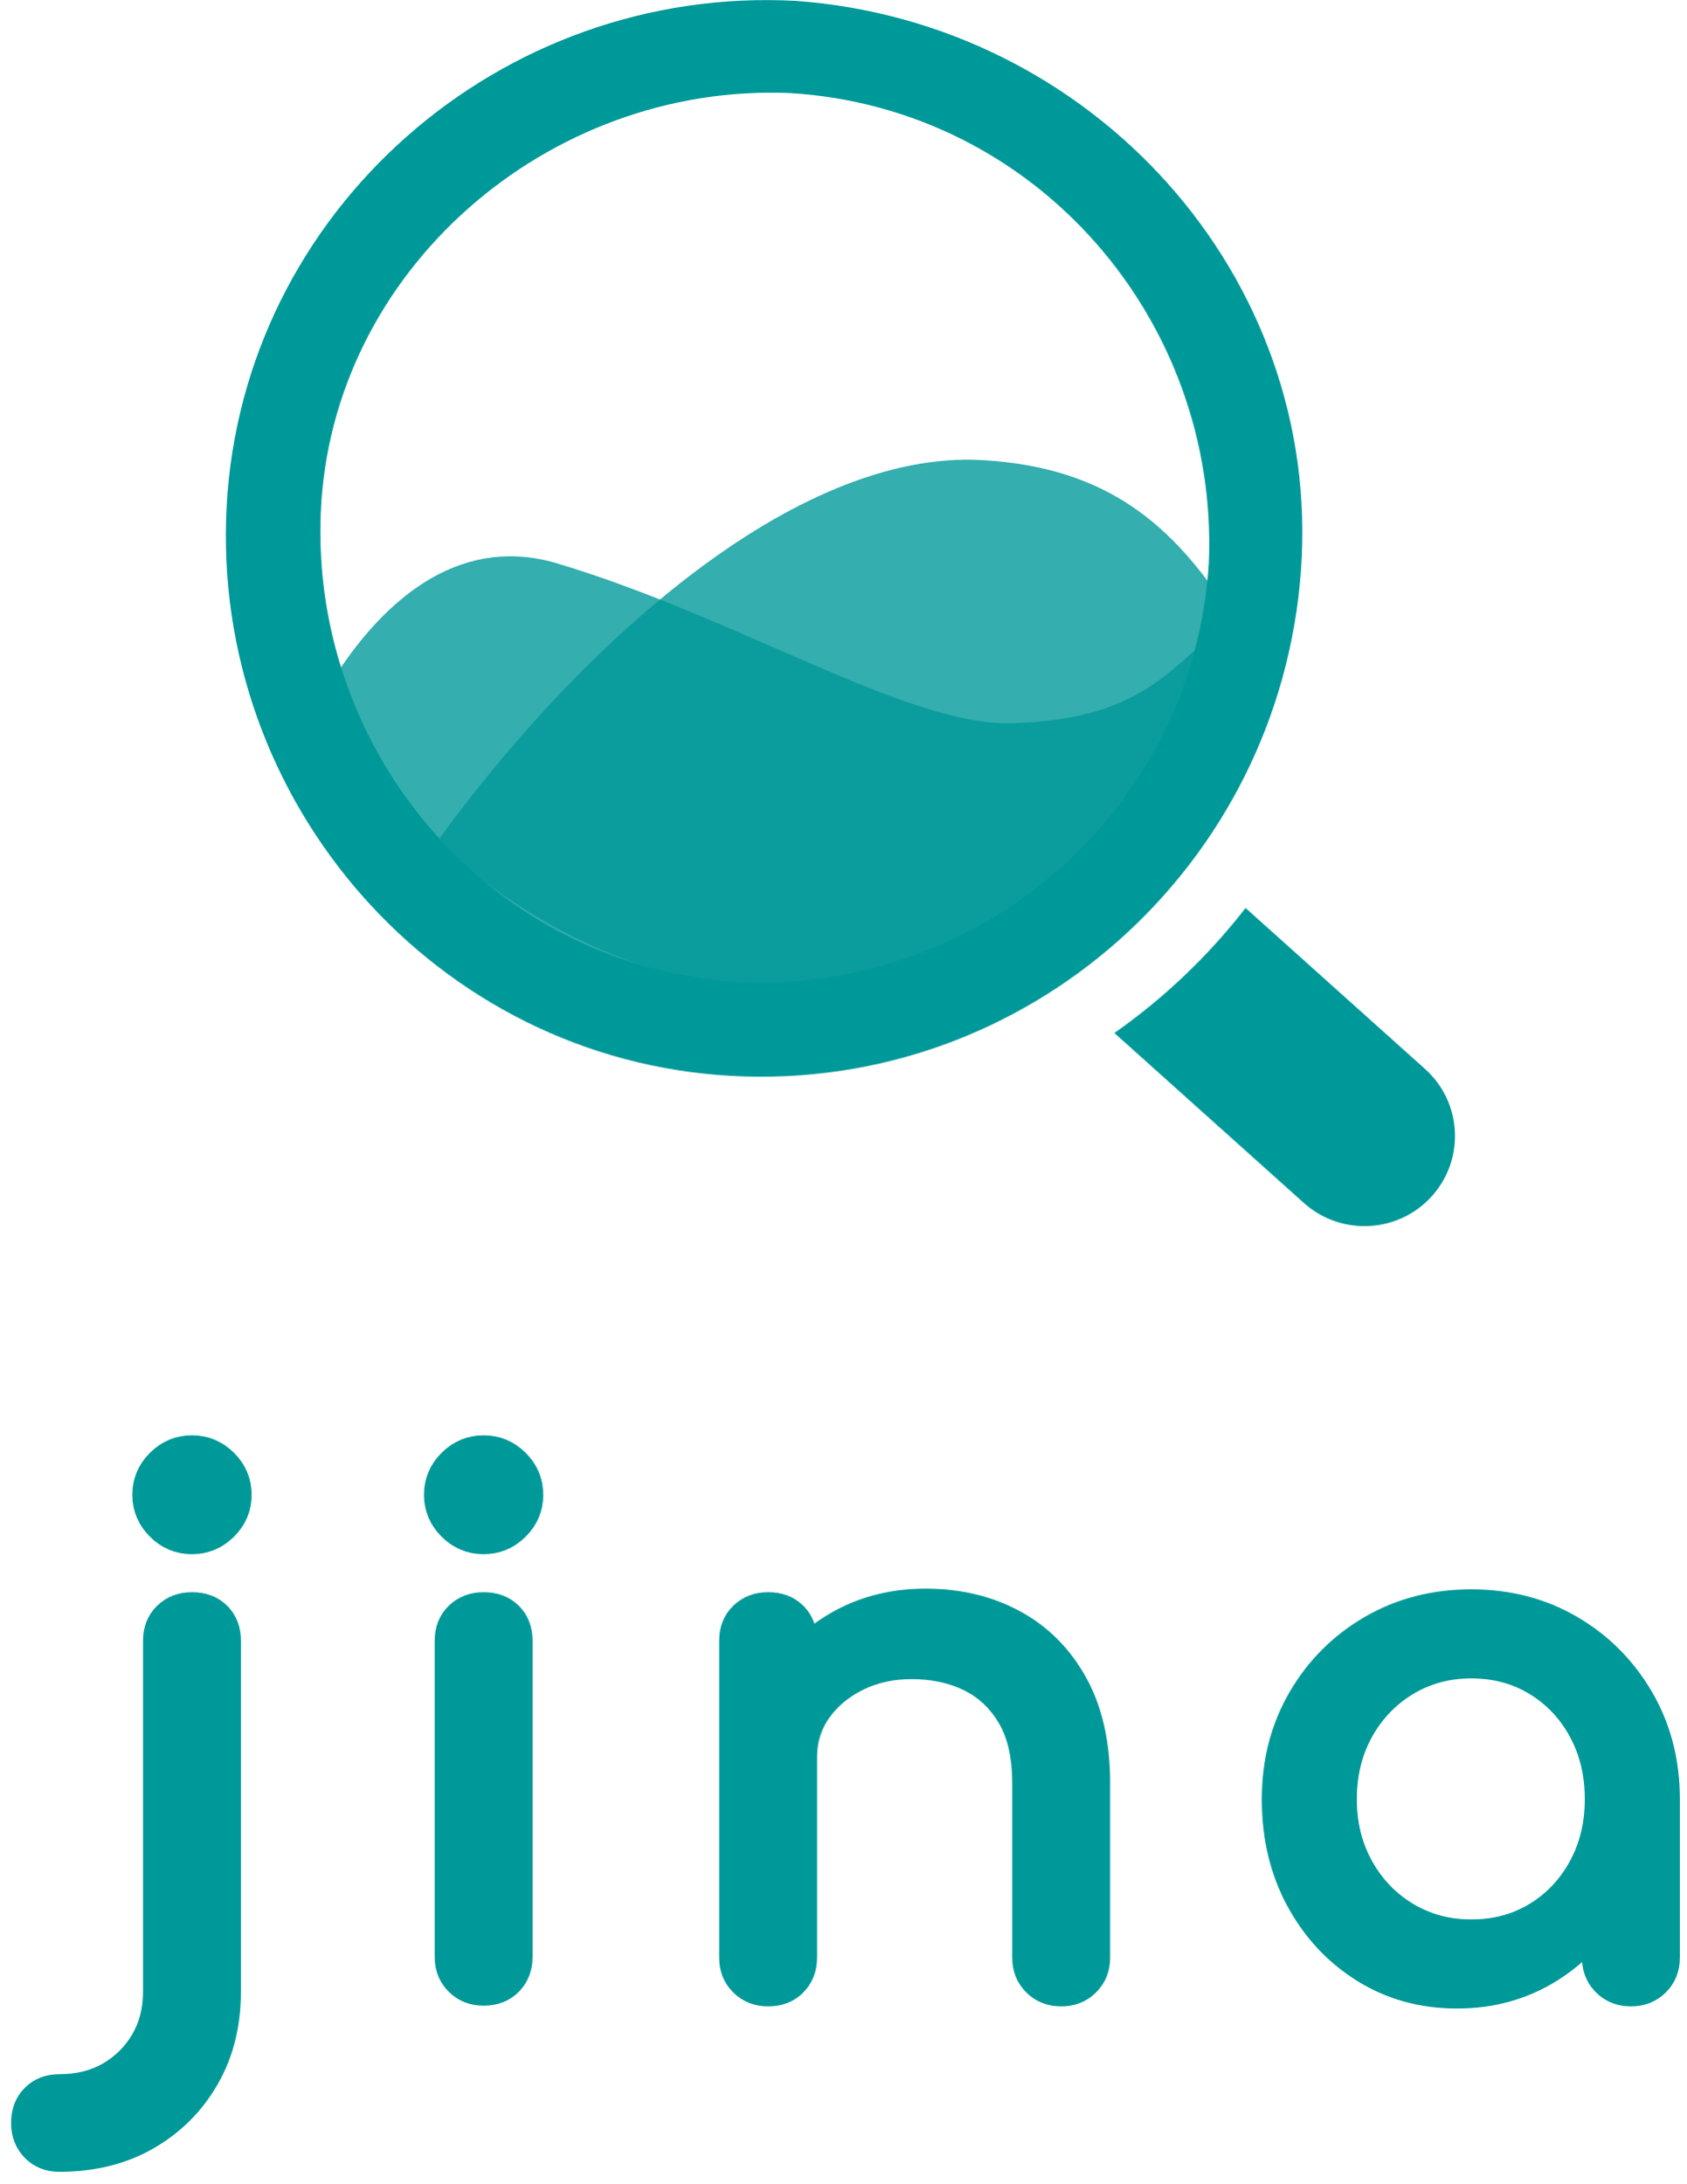
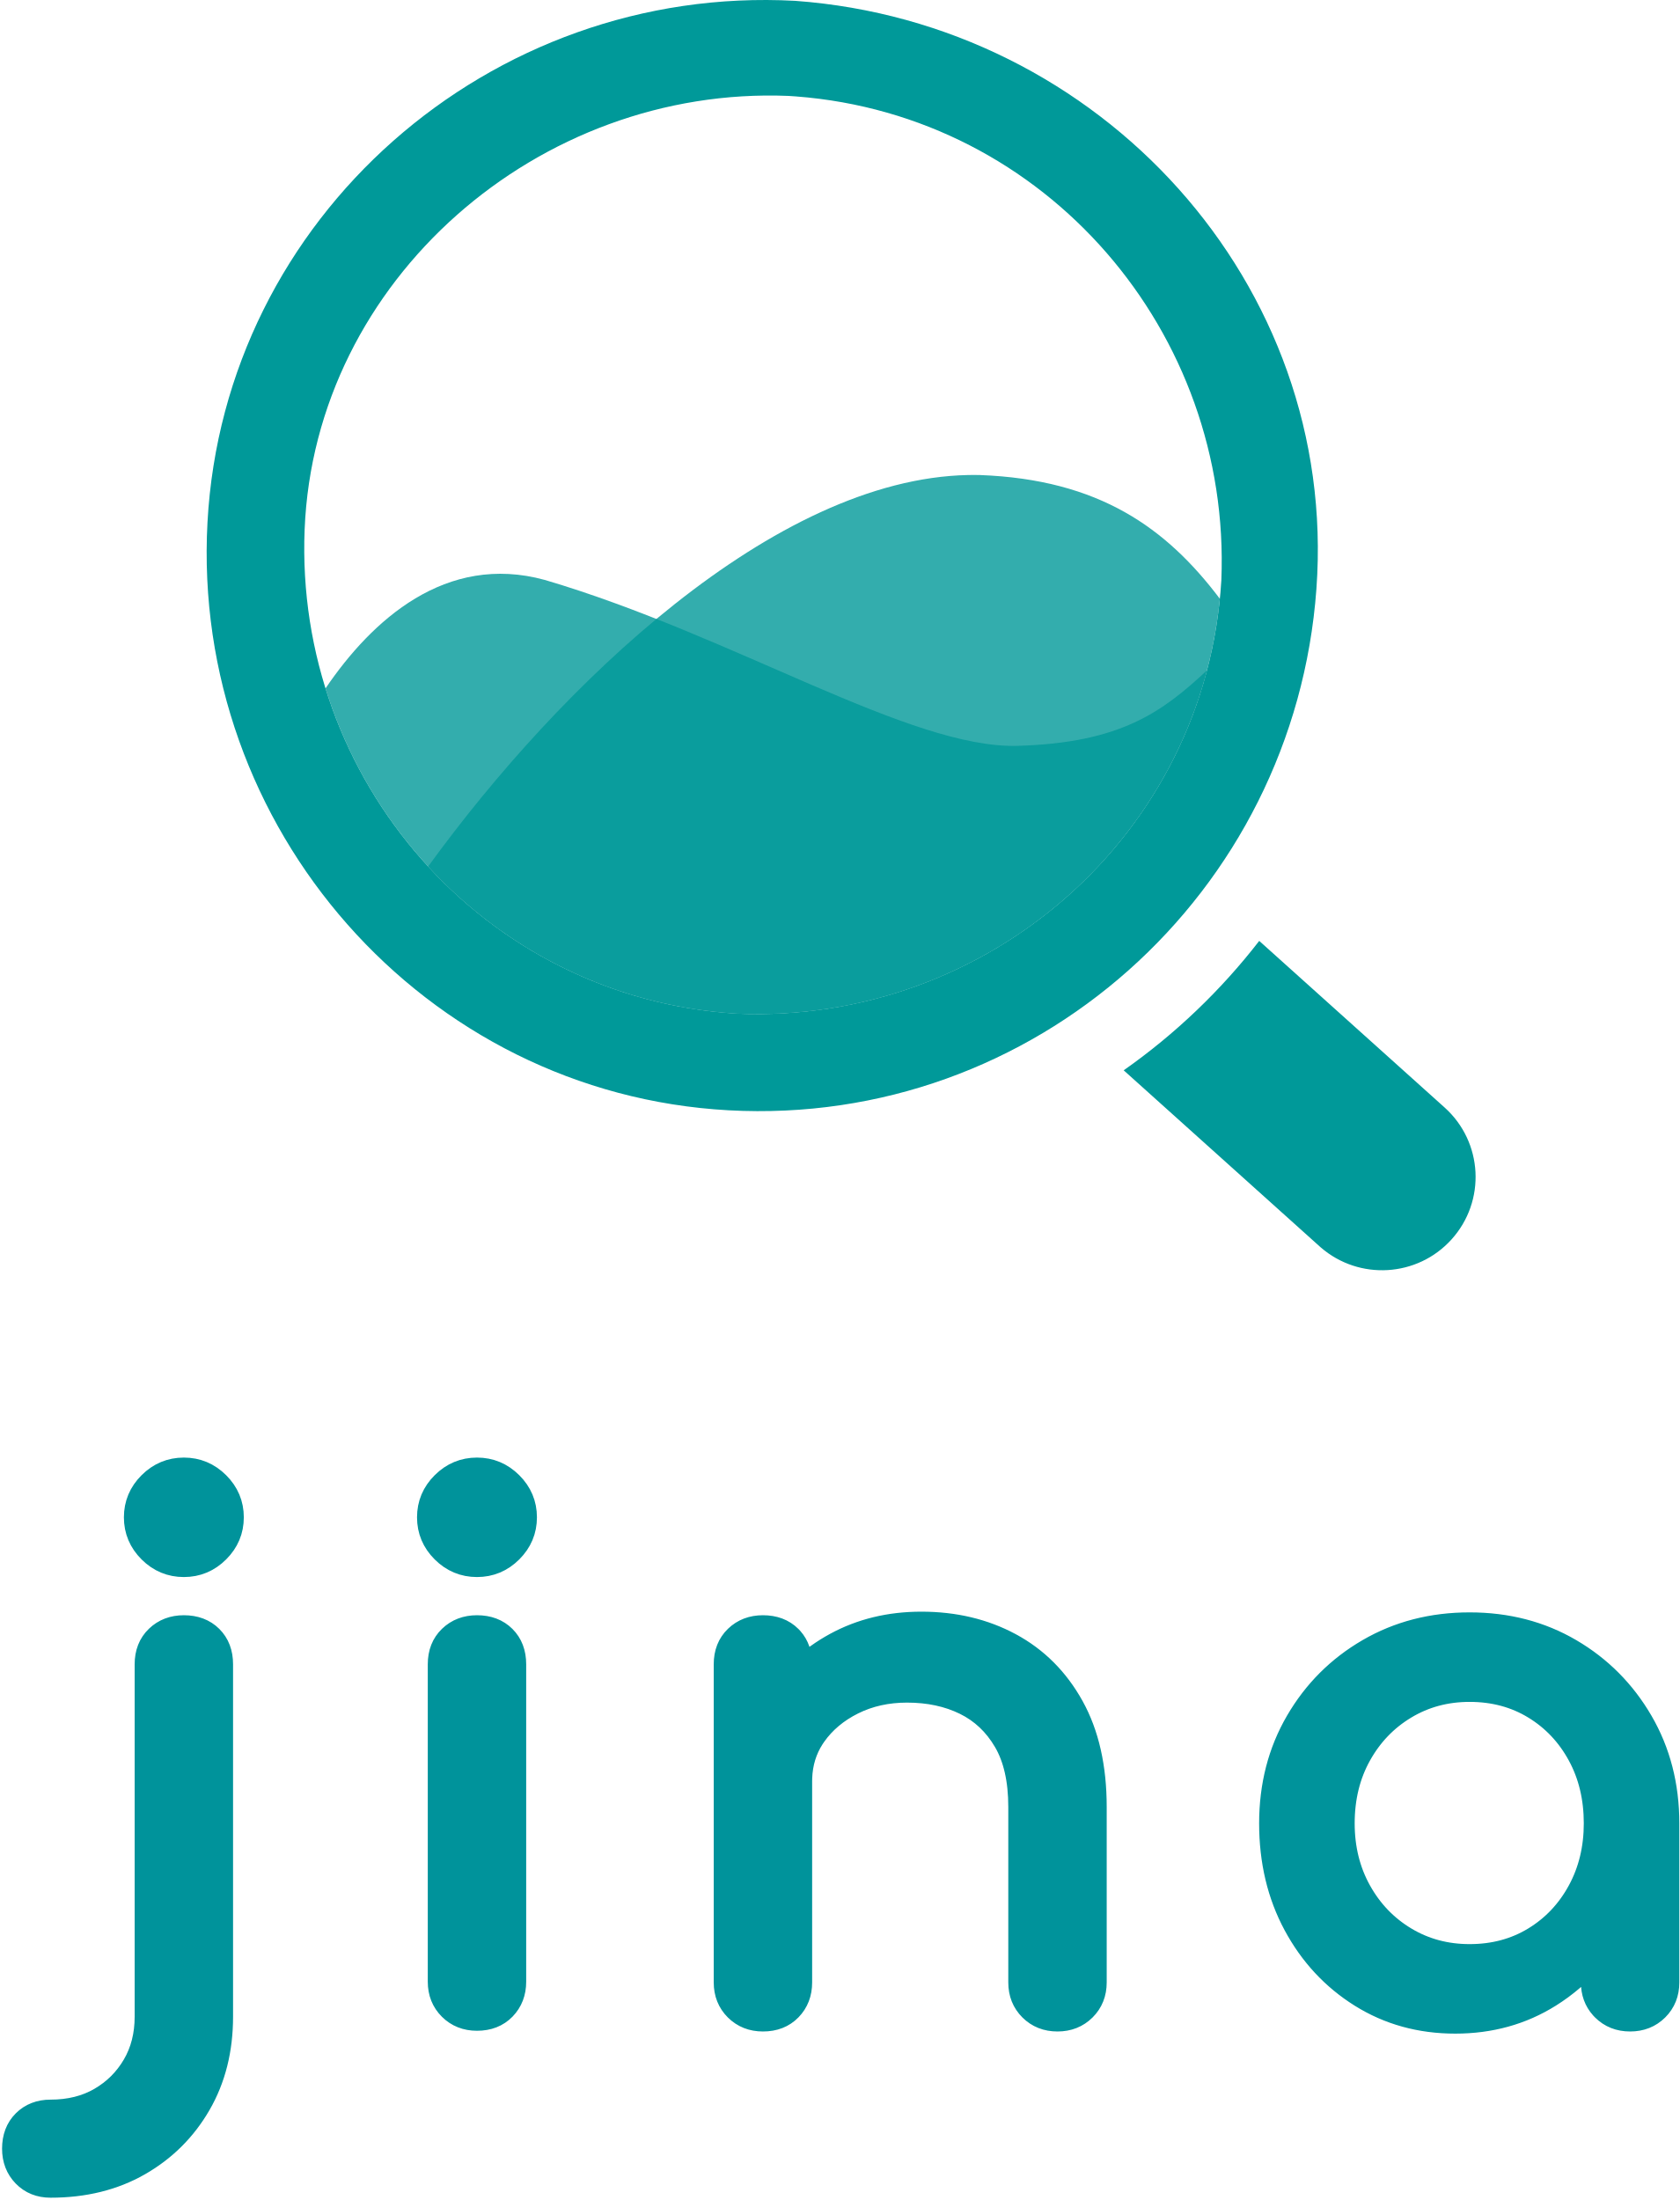
- <svg xmlns="http://www.w3.org/2000/svg" width="112px" height="145px" viewBox="0 0 112 145" version="1.1">
-   <g id="页面-2" stroke="none" stroke-width="1" fill="none" fill-rule="evenodd">
-     <g id="Product-logo/Core/Horizontal/light/Product-logo_Core_Horizontal_light" transform="translate(1, 0)" fill="#009999" fill-rule="nonzero">
-       <g id="编组-14备份-5" transform="translate(0, 96)" stroke="#009999" stroke-width="1.673">
-         <g id="编组-8">
-           <g id="编组-4">
-             <path d="M11.751,6.392 C12.603,6.392 13.337,6.086 13.953,5.473 C14.569,4.86 14.877,4.129 14.877,3.281 C14.877,2.432 14.569,1.701 13.953,1.088 C13.337,0.475 12.603,0.169 11.751,0.169 C10.898,0.169 10.164,0.475 9.548,1.088 C8.933,1.701 8.625,2.432 8.625,3.281 C8.625,4.129 8.933,4.86 9.548,5.473 C10.164,6.086 10.898,6.392 11.751,6.392 Z M2.941,47.412 C5.151,47.412 7.093,46.932 8.767,45.974 C10.44,45.015 11.759,43.703 12.722,42.037 C13.685,40.371 14.166,38.454 14.166,36.285 L14.166,36.285 L14.166,12.993 C14.166,12.27 13.945,11.689 13.503,11.249 C13.061,10.809 12.477,10.589 11.751,10.589 C11.056,10.589 10.48,10.809 10.022,11.249 C9.564,11.689 9.335,12.27 9.335,12.993 L9.335,12.993 L9.335,36.285 C9.335,37.511 9.059,38.595 8.506,39.538 C7.954,40.481 7.204,41.227 6.256,41.778 C5.309,42.328 4.204,42.603 2.941,42.603 C2.246,42.603 1.678,42.823 1.236,43.263 C0.794,43.703 0.573,44.284 0.573,45.007 C0.573,45.699 0.794,46.272 1.236,46.728 C1.678,47.184 2.246,47.412 2.941,47.412 Z M31.123,6.392 C31.975,6.392 32.709,6.086 33.325,5.473 C33.941,4.86 34.249,4.129 34.249,3.281 C34.249,2.432 33.941,1.701 33.325,1.088 C32.709,0.475 31.975,0.169 31.123,0.169 C30.27,0.169 29.536,0.475 28.92,1.088 C28.304,1.701 27.997,2.432 27.997,3.281 C27.997,4.129 28.304,4.86 28.92,5.473 C29.536,6.086 30.27,6.392 31.123,6.392 Z M31.123,36.379 C31.849,36.379 32.433,36.151 32.875,35.695 C33.317,35.24 33.538,34.666 33.538,33.974 L33.538,33.974 L33.538,12.993 C33.538,12.27 33.317,11.689 32.875,11.249 C32.433,10.809 31.849,10.589 31.123,10.589 C30.428,10.589 29.852,10.809 29.394,11.249 C28.936,11.689 28.707,12.27 28.707,12.993 L28.707,12.993 L28.707,33.974 C28.707,34.666 28.936,35.24 29.394,35.695 C29.852,36.151 30.428,36.379 31.123,36.379 Z M69.487,36.426 C70.182,36.426 70.758,36.198 71.216,35.742 C71.674,35.287 71.903,34.713 71.903,34.022 L71.903,34.022 L71.903,22.423 C71.903,19.814 71.406,17.614 70.411,15.822 C69.416,14.031 68.059,12.671 66.338,11.744 C64.617,10.817 62.667,10.353 60.488,10.353 C58.404,10.353 56.525,10.809 54.852,11.72 C54.015,12.176 53.267,12.712 52.608,13.329 L52.436,13.495 L52.436,12.993 C52.436,12.326 52.248,11.779 51.871,11.353 L51.773,11.249 C51.331,10.809 50.747,10.589 50.021,10.589 C49.326,10.589 48.75,10.809 48.292,11.249 C47.834,11.689 47.605,12.27 47.605,12.993 L47.605,12.993 L47.605,34.022 C47.605,34.713 47.834,35.287 48.292,35.742 C48.75,36.198 49.326,36.426 50.021,36.426 C50.747,36.426 51.331,36.198 51.773,35.742 C52.215,35.287 52.436,34.713 52.436,34.022 L52.436,34.022 L52.436,20.726 L52.441,20.495 C52.477,19.502 52.751,18.61 53.262,17.818 L53.384,17.637 C54.015,16.742 54.868,16.026 55.941,15.492 C57.015,14.958 58.215,14.691 59.541,14.691 C60.993,14.691 62.28,14.966 63.401,15.516 C64.522,16.066 65.414,16.907 66.077,18.038 C66.74,19.17 67.072,20.631 67.072,22.423 L67.072,22.423 L67.072,34.022 C67.072,34.713 67.301,35.287 67.759,35.742 C68.216,36.198 68.793,36.426 69.487,36.426 Z M95.774,36.568 C98.079,36.568 100.148,35.994 101.979,34.847 C103.026,34.191 103.946,33.402 104.74,32.48 L104.915,32.27 L104.916,34.022 C104.916,34.66 105.111,35.198 105.501,35.635 L105.602,35.742 C106.06,36.198 106.637,36.426 107.331,36.426 C108.026,36.426 108.602,36.198 109.06,35.742 C109.518,35.287 109.747,34.713 109.747,34.022 L109.747,34.022 L109.747,23.507 C109.747,21.024 109.171,18.793 108.018,16.812 C106.866,14.832 105.31,13.268 103.353,12.121 C101.395,10.974 99.185,10.4 96.722,10.4 C94.259,10.4 92.041,10.974 90.067,12.121 C88.094,13.268 86.531,14.832 85.378,16.812 C84.226,18.793 83.649,21.024 83.649,23.507 C83.649,25.991 84.178,28.214 85.236,30.179 C86.294,32.143 87.738,33.699 89.57,34.847 C91.401,35.994 93.469,36.568 95.774,36.568 Z M96.722,32.324 C95.143,32.324 93.714,31.939 92.435,31.169 C91.156,30.399 90.146,29.346 89.404,28.01 C88.662,26.674 88.291,25.173 88.291,23.507 C88.291,21.81 88.662,20.293 89.404,18.958 C90.146,17.622 91.156,16.569 92.435,15.799 C93.714,15.028 95.143,14.643 96.722,14.643 C98.332,14.643 99.769,15.028 101.032,15.799 C102.295,16.569 103.29,17.622 104.016,18.958 C104.742,20.293 105.105,21.81 105.105,23.507 C105.105,25.173 104.742,26.674 104.016,28.01 C103.29,29.346 102.295,30.399 101.032,31.169 C99.769,31.939 98.332,32.324 96.722,32.324 Z" id="jina" />
+ <svg xmlns="http://www.w3.org/2000/svg" xmlns:xlink="http://www.w3.org/1999/xlink" width="555px" height="727px" viewBox="0 0 555 727" version="1.1">
+   <defs>
+     <path d="M56.754,31.962 C61.016,31.962 64.687,30.43 67.766,27.365 C70.844,24.3 72.384,20.646 72.384,16.403 C72.384,12.16 70.844,8.506 67.766,5.441 C64.687,2.376 61.016,0.844 56.754,0.844 C52.491,0.844 48.82,2.376 45.741,5.441 C42.663,8.506 41.123,12.16 41.123,16.403 C41.123,20.646 42.663,24.3 45.741,27.365 C48.82,30.43 52.491,31.962 56.754,31.962 Z M12.705,237.059 C23.757,237.059 33.466,234.662 41.834,229.869 C50.202,225.075 56.793,218.514 61.608,210.184 C66.424,201.855 68.831,192.268 68.831,181.424 L68.831,181.424 L68.831,64.966 C68.831,61.351 67.726,58.444 65.516,56.244 C63.306,54.043 60.385,52.943 56.754,52.943 C53.28,52.943 50.399,54.043 48.11,56.244 C45.82,58.444 44.676,61.351 44.676,64.966 L44.676,64.966 L44.676,181.424 C44.676,187.553 43.294,192.975 40.531,197.69 C37.769,202.405 34.019,206.137 29.282,208.888 C24.546,211.638 19.02,213.013 12.705,213.013 C9.232,213.013 6.39,214.113 4.18,216.314 C1.969,218.514 0.864,221.421 0.864,225.036 C0.864,228.494 1.969,231.362 4.18,233.641 C6.39,235.92 9.232,237.059 12.705,237.059 Z M153.613,31.962 C157.876,31.962 161.546,30.43 164.625,27.365 C167.704,24.3 169.243,20.646 169.243,16.403 C169.243,12.16 167.704,8.506 164.625,5.441 C161.546,2.376 157.876,0.844 153.613,0.844 C149.35,0.844 145.679,2.376 142.601,5.441 C139.522,8.506 137.983,12.16 137.983,16.403 C137.983,20.646 139.522,24.3 142.601,27.365 C145.679,30.43 149.35,31.962 153.613,31.962 Z M153.613,181.895 C157.244,181.895 160.165,180.756 162.375,178.477 C164.586,176.198 165.691,173.33 165.691,169.872 L165.691,169.872 L165.691,64.966 C165.691,61.351 164.586,58.444 162.375,56.244 C160.165,54.043 157.244,52.943 153.613,52.943 C150.14,52.943 147.258,54.043 144.969,56.244 C142.68,58.444 141.535,61.351 141.535,64.966 L141.535,64.966 L141.535,169.872 C141.535,173.33 142.68,176.198 144.969,178.477 C147.258,180.756 150.14,181.895 153.613,181.895 Z M345.437,182.131 C348.91,182.131 351.792,180.991 354.081,178.712 C356.37,176.434 357.515,173.565 357.515,170.108 L357.515,170.108 L357.515,112.115 C357.515,99.07 355.028,88.069 350.055,79.111 C345.082,70.153 338.293,63.355 329.689,58.719 C321.084,54.083 311.335,51.765 300.441,51.765 C290.021,51.765 280.627,54.043 272.26,58.601 C268.076,60.88 264.336,63.562 261.04,66.646 L260.18,67.474 L260.182,64.966 C260.182,61.629 259.24,58.895 257.357,56.764 L256.866,56.244 C254.656,54.043 251.735,52.943 248.104,52.943 C244.631,52.943 241.749,54.043 239.46,56.244 C237.171,58.444 236.026,61.351 236.026,64.966 L236.026,64.966 L236.026,170.108 C236.026,173.565 237.171,176.434 239.46,178.712 C241.749,180.991 244.631,182.131 248.104,182.131 C251.735,182.131 254.656,180.991 256.866,178.712 C259.077,176.434 260.182,173.565 260.182,170.108 L260.182,170.108 L260.18,103.63 L260.203,102.474 C260.385,97.512 261.754,93.051 264.308,89.092 L264.918,88.187 C268.076,83.708 272.339,80.132 277.707,77.461 C283.074,74.789 289.074,73.453 295.705,73.453 C302.967,73.453 309.401,74.828 315.006,77.578 C320.61,80.329 325.071,84.533 328.386,90.191 C331.702,95.849 333.359,103.157 333.359,112.115 L333.359,112.115 L333.359,170.108 C333.359,173.565 334.504,176.434 336.793,178.712 C339.082,180.991 341.964,182.131 345.437,182.131 Z M476.872,182.838 C488.397,182.838 498.739,179.97 507.896,174.233 C513.128,170.955 517.729,167.01 521.699,162.398 L522.577,161.35 L522.578,170.108 C522.578,173.299 523.554,175.989 525.504,178.176 L526.012,178.712 C528.302,180.991 531.183,182.131 534.656,182.131 C538.13,182.131 541.011,180.991 543.3,178.712 C545.589,176.434 546.734,173.565 546.734,170.108 L546.734,170.108 L546.734,117.537 C546.734,105.121 543.853,93.963 538.09,84.061 C532.328,74.16 524.552,66.341 514.763,60.605 C504.975,54.868 493.923,52 481.609,52 C469.294,52 458.203,54.868 448.335,60.605 C438.468,66.341 430.653,74.16 424.89,84.061 C419.128,93.963 416.246,105.121 416.246,117.537 C416.246,129.953 418.891,141.072 424.18,150.895 C429.469,160.717 436.692,168.497 445.849,174.233 C455.006,179.97 465.347,182.838 476.872,182.838 Z M481.609,161.621 C473.715,161.621 466.571,159.696 460.176,155.845 C453.782,151.995 448.73,146.73 445.02,140.051 C441.31,133.371 439.455,125.867 439.455,117.537 C439.455,109.05 441.31,101.467 445.02,94.788 C448.73,88.108 453.782,82.843 460.176,78.993 C466.571,75.142 473.715,73.217 481.609,73.217 C489.66,73.217 496.844,75.142 503.159,78.993 C509.474,82.843 514.448,88.108 518.079,94.788 C521.71,101.467 523.526,109.05 523.526,117.537 C523.526,125.867 521.71,133.371 518.079,140.051 C514.448,146.73 509.474,151.995 503.159,155.845 C496.844,159.696 489.66,161.621 481.609,161.621 Z" id="path-1" />
+   </defs>
+   <g id="页面-1" stroke="none" stroke-width="1" fill="none" fill-rule="evenodd">
+     <g id="Product-logo_Core_Horizontal_light" transform="translate(4, 0)" fill-rule="nonzero">
+       <g id="Product-logo_Core_Horizontal_colorful备份" transform="translate(0, 485)">
+         <g id="编组-14备份">
+           <g id="编组-8">
+             <g id="编组-4">
+               <g id="jina">
+                 <use fill="#009999" xlink:href="#path-1" />
+                 <use stroke="#00939B" stroke-width="8.363" fill="#00939B" xlink:href="#path-1" />
+               </g>
+             </g>
          </g>
        </g>
      </g>
-       <g id="编组-11备份-7" transform="translate(14, 0)">
-         <path d="M49.702,30.534 C36.979,30.242 22.763,43.844 14.088,55.831 C19.004,60.801 27.266,65.199 34.784,65.492 C50.399,66.369 63.871,54.216 65.317,38.72 C61.847,34.043 57.51,30.827 49.702,30.534 Z" id="路径" fill-opacity="0.795" />
-         <path d="M64.81,42.757 C61.734,45.666 59.141,47.826 52.202,48.033 C45.263,48.24 33.882,40.918 21.757,37.344 C15.251,35.557 10.428,40.124 7.471,44.592 C11.02,56.208 21.37,64.845 34.086,65.441 C48.576,66.633 61.852,56.756 64.81,42.757 Z" id="路径" fill-opacity="0.795" />
-         <path d="M67.735,60.307 L79.655,70.997 C82.125,73.212 82.325,76.997 80.102,79.457 C77.906,81.887 74.162,82.109 71.692,79.974 L71.609,79.901 L59.021,68.61 C62.326,66.291 65.266,63.489 67.735,60.307 Z" id="形状结合" />
-         <path d="M37.44,6.178 C53.827,7.162 65.953,21.272 65.297,37.35 C64.314,53.756 50.221,65.897 34.163,65.24 C17.776,64.256 5.65,50.147 6.306,34.069 C6.961,17.99 21.381,5.522 37.44,6.178 M37.875,0.06 C18.251,-1.011 1.124,13.983 0.054,33.617 C-1.016,53.252 13.969,70.388 33.594,71.459 C53.218,72.53 69.988,57.536 71.415,37.901 C72.842,18.267 57.5,1.488 37.875,0.06 Z" id="形状" />
+       <g id="Product-logo/Core/light/Product-logo_Core_light" transform="translate(64, 0)" fill="#009999">
+         <path d="M253.861,156.954 L255.822,156.978 C295.238,158.456 317.422,174.469 335.087,197.869 C327,278.998 256.16,338.26 175.708,334.972 C134.775,332.513 99.019,314.105 73.478,286.343 C117.151,226.13 187.842,158.255 251.908,156.973 L253.861,156.954 Z" id="路径" fill-opacity="0.8" />
+         <path d="M39.558,227.483 L39.588,227.441 C54.845,204.978 79.285,182.66 112.024,191.642 C174.284,209.974 232.727,247.526 268.359,246.466 C302.271,245.456 315.966,235.373 330.825,221.54 C312.718,290.239 248.104,337.93 175.708,334.972 C110.137,331.033 57.852,286.167 39.558,227.483 Z" id="路径" fill-opacity="0.8" />
+         <path d="M348.099,310.923 L409.36,365.982 C422.053,377.391 423.08,396.886 411.656,409.556 C400.374,422.069 381.128,423.213 368.437,412.216 L368.011,411.84 L303.312,353.69 C320.302,341.745 335.408,327.312 348.099,310.923 Z M0.563,172.592 C6.06,71.769 94.003,-5.222 194.772,0.277 C295.541,7.61 374.324,93.767 366.995,194.59 C359.666,295.412 273.555,372.404 172.786,366.904 C72.018,361.405 -4.933,273.414 0.563,172.592 Z M192.536,31.694 C110.076,28.324 36.031,92.349 32.665,174.908 C29.299,257.468 91.565,329.917 175.708,334.972 C258.168,338.342 330.531,276.001 335.579,191.757 C338.911,110.024 277.918,38.198 195.054,31.866 L192.536,31.694 Z" id="形状" />
      </g>
    </g>
  </g>
</svg>
